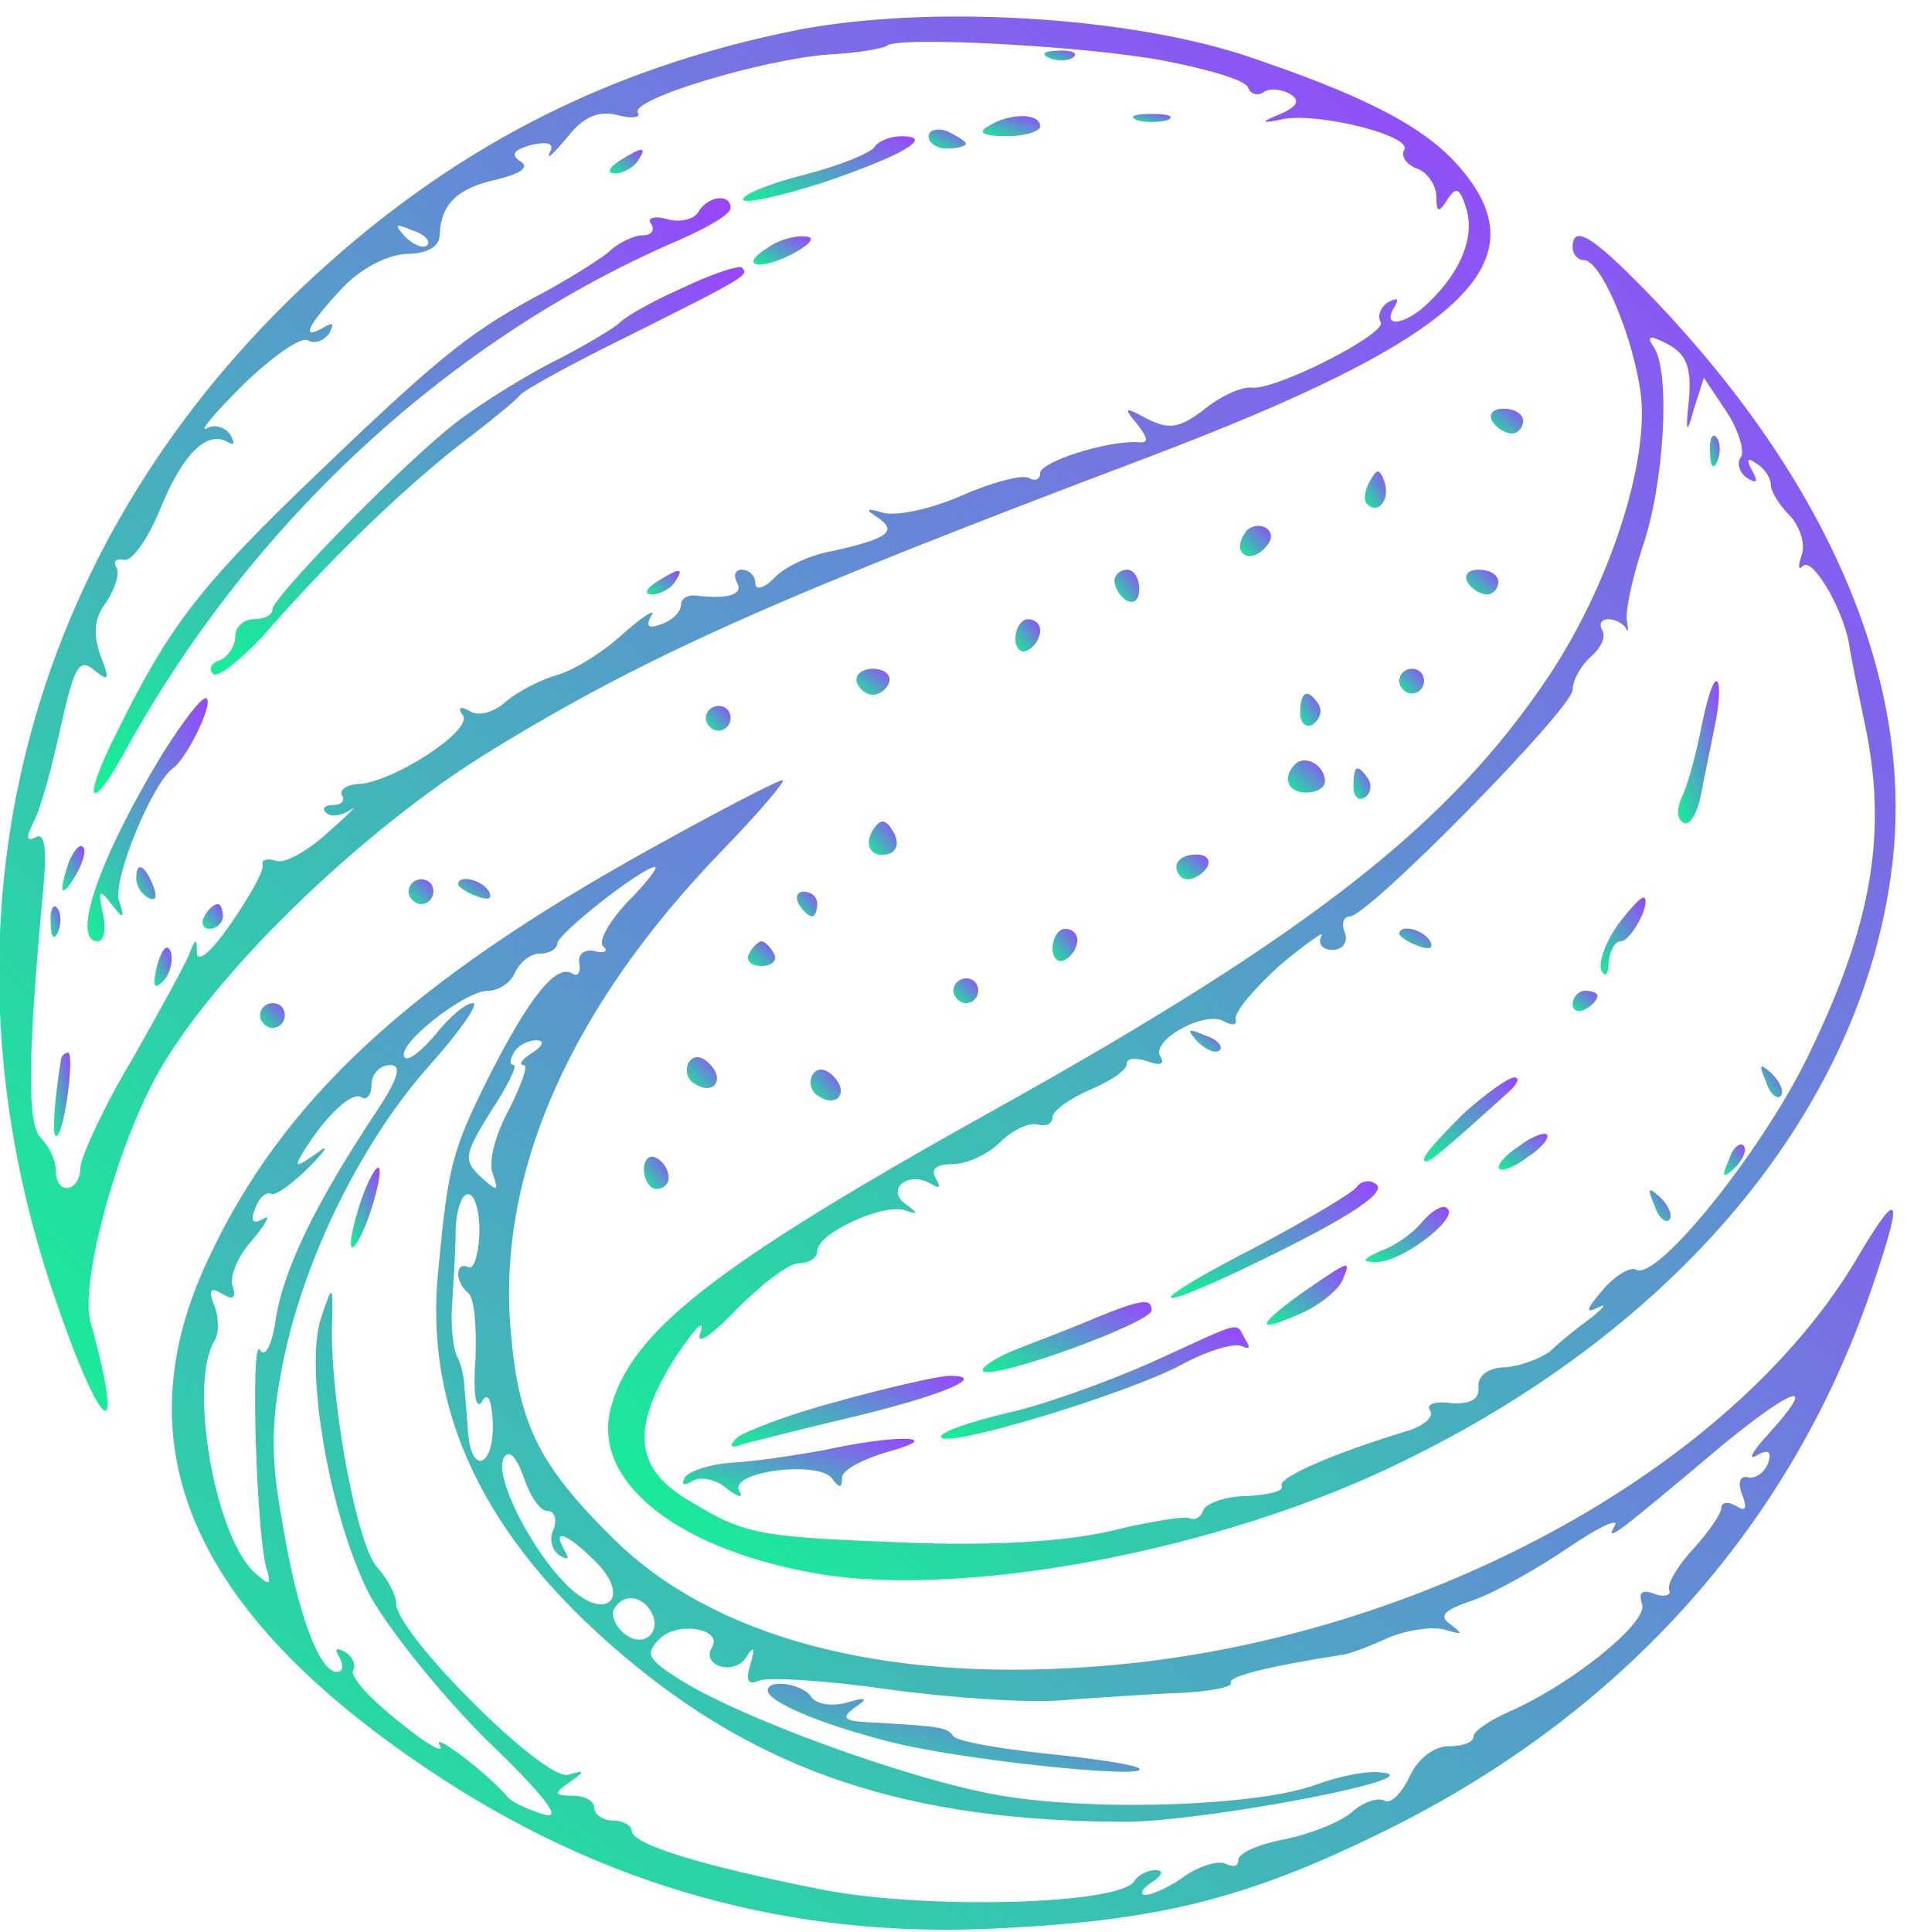
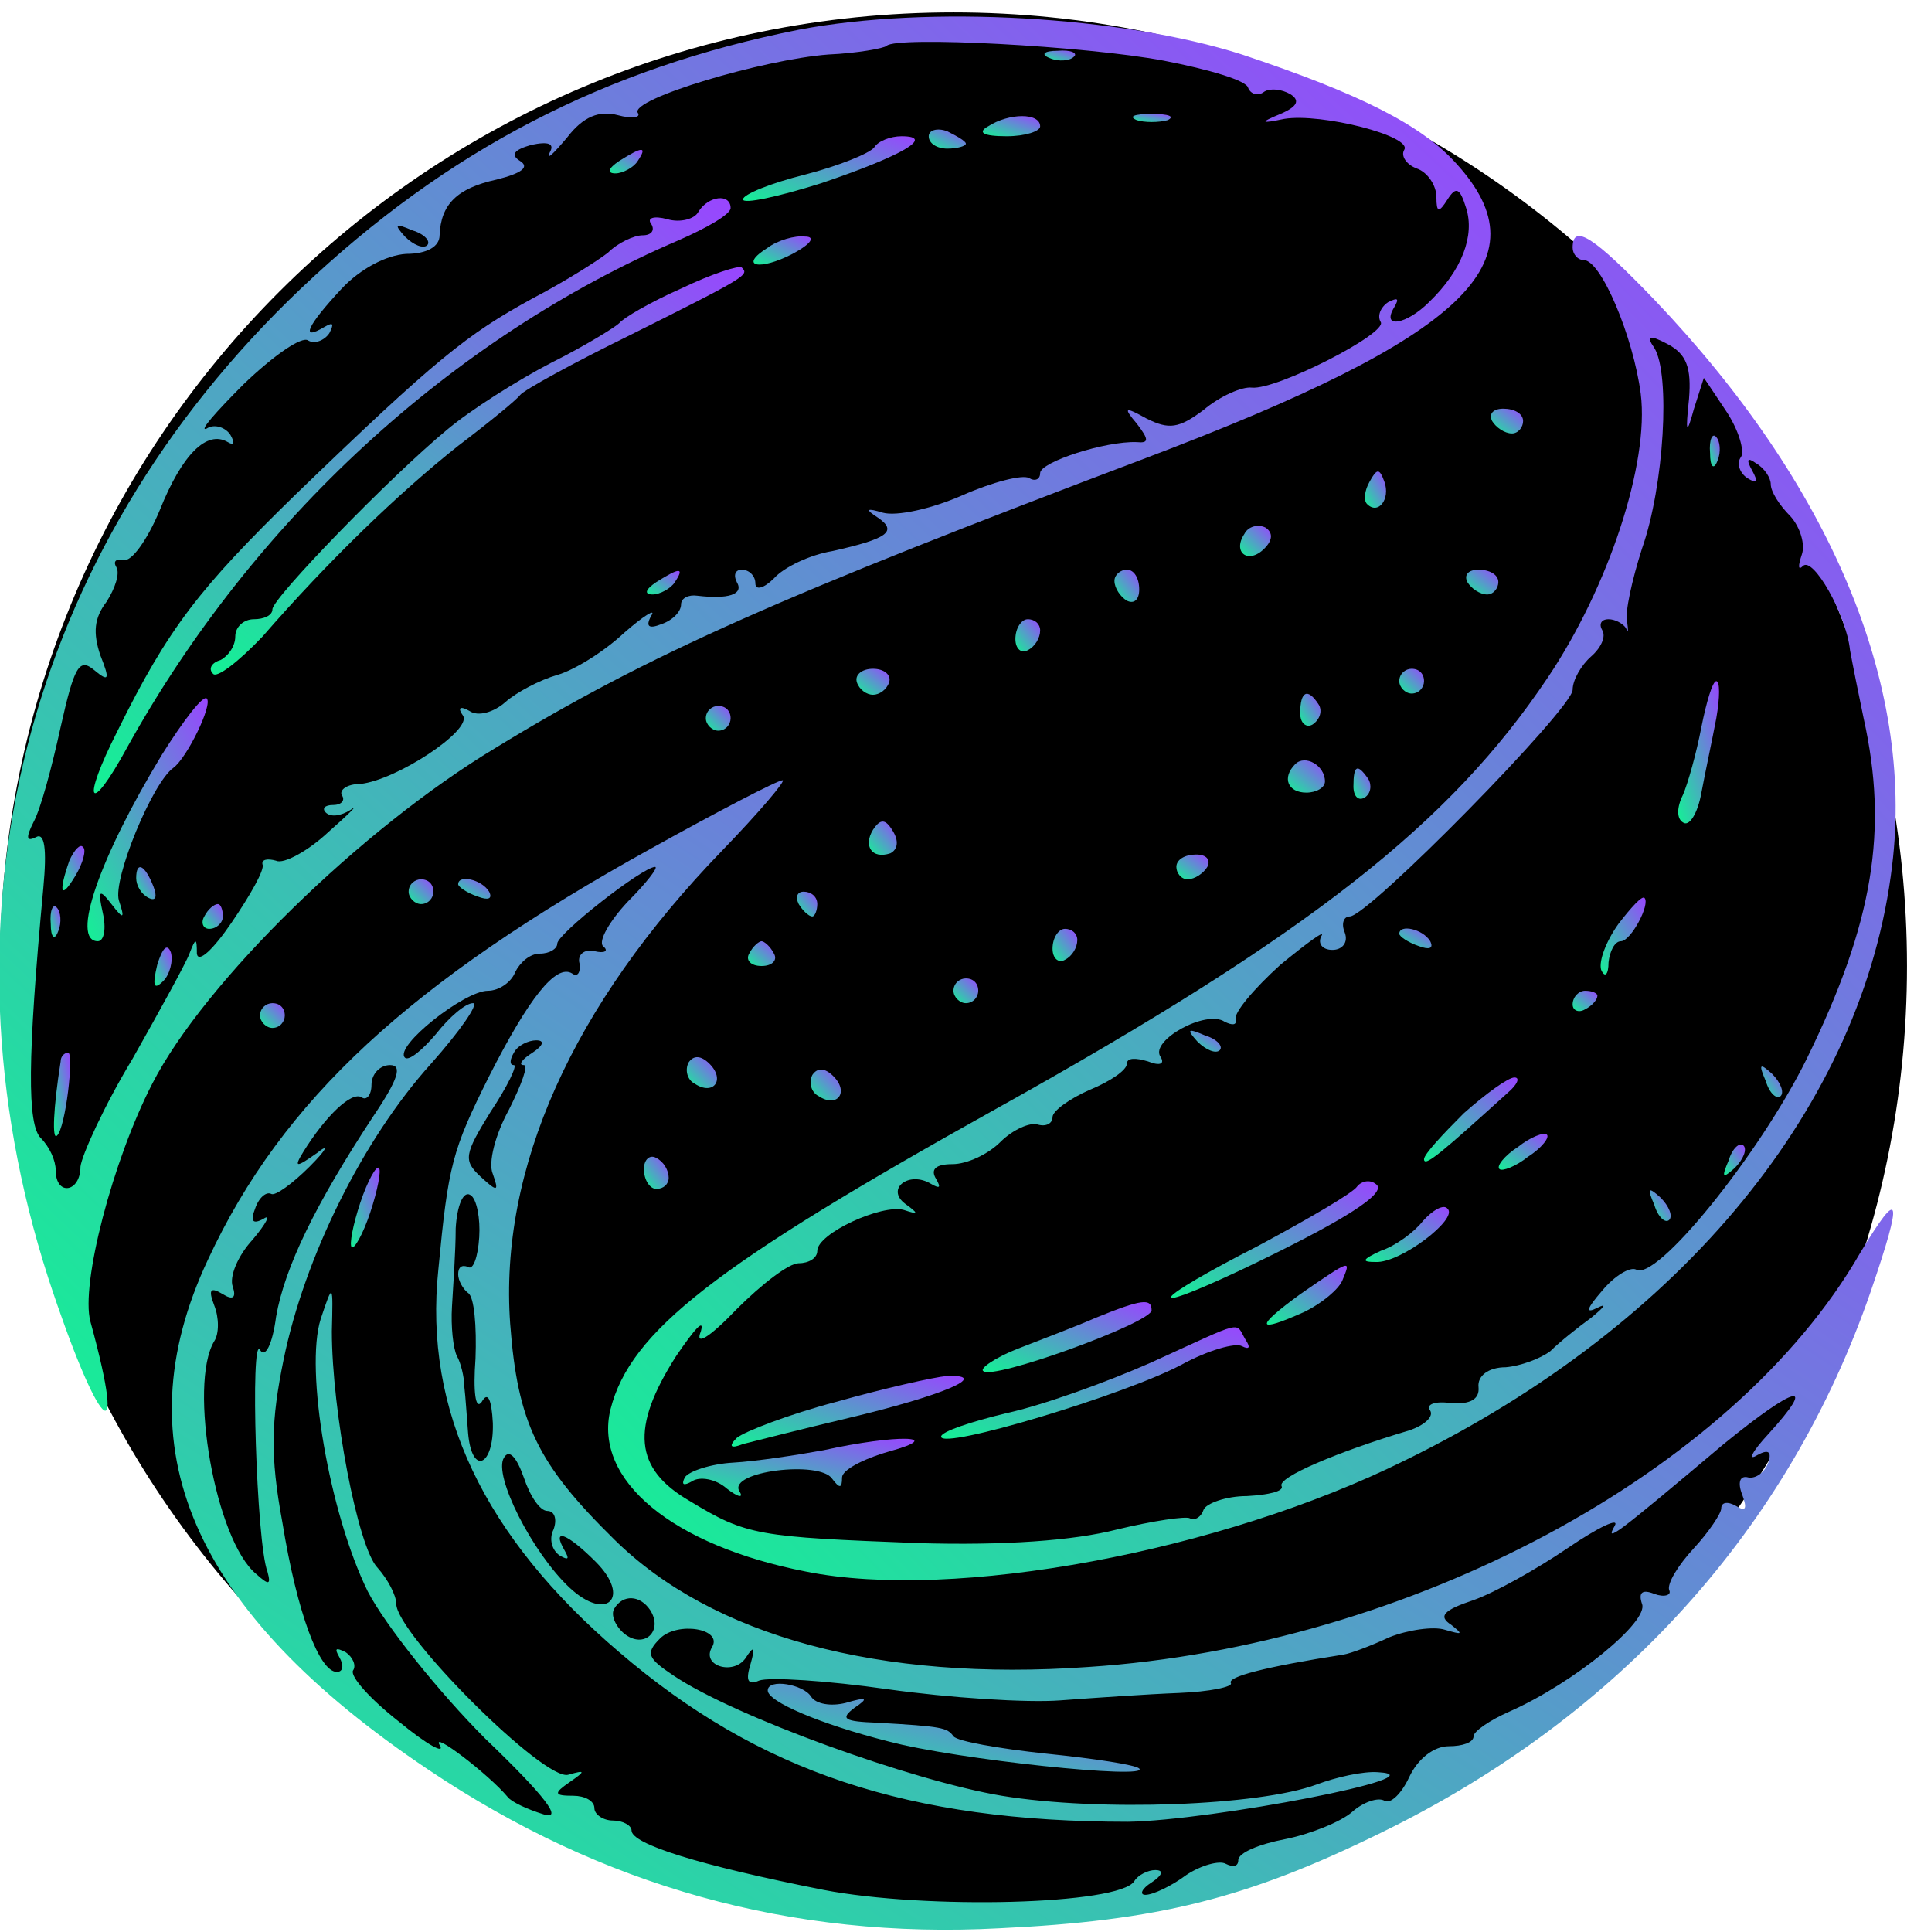
<svg xmlns="http://www.w3.org/2000/svg" viewBox="20 42 154 156">
  <defs>
    <linearGradient id="g" x1="0%" y1="0%" x2="100%" y2="100%">
      <stop offset="0%" style="stop-color:#14F195" />
      <stop offset="100%" style="stop-color:#9945FF" />
    </linearGradient>
  </defs>
+   <circle cx="97" cy="120" r="77" fill="black" />
  <g transform="translate(0,216) scale(0.1,-0.1)" fill="url(#g)">
    <path d="M845 1716 c-156 -31 -284 -97 -402 -209 -223 -212 -298 -507 -204 -799 40 -122 65 -148 34 -35 -8 30 18 130 50 192 42 82 169 206 277 271 124 76 234 124 525 234 259 98 323 159 251 238 -28 31 -77 56 -173 88 -97 31 -253 40 -358 20z m295 -25 c36 -7 67 -16 68 -22 2 -5 8 -7 13 -3 5 3 14 2 21 -2 8 -5 6 -10 -8 -16 -17 -7 -16 -8 3 -4 30 5 104 -14 97 -25 -3 -5 2 -12 10 -15 9 -3 16 -14 16 -23 0 -13 2 -13 9 -2 7 11 10 9 15 -7 7 -22 -3 -50 -30 -76 -18 -18 -39 -22 -28 -4 4 7 3 8 -5 4 -6 -4 -9 -11 -6 -16 6 -9 -84 -55 -104 -53 -8 1 -26 -7 -39 -18 -20 -15 -28 -16 -46 -7 -18 10 -19 9 -8 -4 10 -13 10 -16 0 -15 -25 1 -78 -16 -78 -25 0 -5 -4 -7 -9 -4 -5 3 -29 -3 -54 -14 -25 -11 -53 -17 -64 -14 -13 4 -15 3 -4 -4 16 -11 8 -17 -37 -27 -18 -3 -39 -13 -47 -22 -8 -8 -15 -10 -15 -4 0 6 -5 11 -11 11 -5 0 -7 -4 -4 -10 6 -10 -7 -14 -32 -11 -7 1 -13 -2 -13 -7 0 -6 -7 -13 -16 -16 -10 -4 -13 -2 -8 7 4 6 -6 0 -22 -14 -16 -15 -40 -30 -54 -34 -14 -4 -33 -14 -42 -22 -9 -8 -22 -12 -29 -7 -7 4 -10 3 -5 -4 7 -12 -54 -52 -83 -55 -11 0 -17 -5 -15 -9 3 -4 0 -8 -7 -8 -7 0 -9 -3 -6 -6 4 -4 12 -3 20 2 7 5 -1 -3 -18 -18 -16 -15 -36 -26 -42 -23 -7 2 -12 1 -11 -3 2 -4 -10 -25 -25 -47 -15 -22 -27 -33 -28 -25 0 13 -1 13 -6 0 -3 -8 -24 -46 -46 -85 -23 -38 -41 -78 -42 -87 0 -21 -20 -24 -20 -3 0 8 -5 19 -12 26 -11 11 -11 63 2 202 3 32 1 45 -6 41 -8 -4 -8 0 -2 12 6 11 15 45 22 77 11 49 15 56 27 46 12 -10 13 -8 5 12 -6 18 -5 30 5 43 7 11 11 23 8 28 -3 5 0 7 6 6 6 -2 19 16 29 40 18 45 38 65 55 55 5 -3 6 -1 2 6 -4 6 -13 9 -19 5 -7 -3 7 13 30 36 24 23 47 39 52 35 5 -3 13 0 17 6 4 8 3 9 -4 5 -20 -12 -14 1 14 31 15 16 36 27 52 28 17 0 27 6 27 15 1 25 14 38 46 45 20 5 27 10 19 15 -8 5 -5 9 9 13 14 3 19 1 15 -6 -3 -7 3 -1 14 12 13 17 26 22 41 18 11 -3 19 -2 16 2 -6 11 101 43 154 47 23 1 45 5 47 7 8 8 160 0 224 -12z m-595 -149 c-3 -3 -11 0 -18 7 -9 10 -8 11 6 5 10 -3 15 -9 12 -12z" />
    <path d="M1048 1693 c7 -3 16 -2 19 1 4 3 -2 6 -13 5 -11 0 -14 -3 -6 -6z" />
    <path d="M998 1638 c-9 -5 -4 -8 15 -8 15 0 27 4 27 8 0 11 -25 11 -42 0z" />
    <path d="M1118 1643 c6 -2 18 -2 25 0 6 3 1 5 -13 5 -14 0 -19 -2 -12 -5z" />
    <path d="M950 1630 c0 -6 7 -10 15 -10 8 0 15 2 15 4 0 2 -7 6 -15 10 -8 3 -15 1 -15 -4z" />
    <path d="M906 1621 c-4 -5 -29 -15 -56 -22 -28 -7 -50 -16 -50 -20 0 -4 28 2 63 13 65 22 93 38 65 38 -9 0 -19 -4 -22 -9z" />
    <path d="M700 1610 c-9 -6 -10 -10 -3 -10 6 0 15 5 18 10 8 12 4 12 -15 0z" />
    <path d="M764 1569 c-3 -6 -15 -9 -25 -6 -11 3 -17 1 -13 -4 3 -5 0 -9 -7 -9 -7 0 -20 -6 -28 -14 -9 -7 -36 -24 -61 -37 -53 -29 -78 -49 -191 -158 -78 -76 -103 -108 -144 -191 -30 -59 -23 -70 8 -13 101 182 261 330 445 409 23 10 42 21 42 26 0 12 -18 10 -26 -3z" />
    <path d="M820 1540 c-24 -15 -7 -19 20 -5 15 8 19 14 10 14 -8 1 -22 -3 -30 -9z" />
    <path d="M750 1507 c-25 -11 -47 -24 -50 -28 -3 -3 -27 -18 -55 -32 -27 -14 -65 -38 -84 -54 -46 -38 -141 -136 -141 -145 0 -5 -7 -8 -15 -8 -8 0 -15 -6 -15 -14 0 -8 -6 -16 -12 -19 -7 -2 -10 -7 -6 -11 3 -4 21 10 40 30 53 61 110 116 158 154 25 19 47 37 50 41 3 4 43 26 90 49 94 47 95 48 89 54 -2 2 -24 -5 -49 -17z" />
    <path d="M730 1270 c-9 -6 -10 -10 -3 -10 6 0 15 5 18 10 8 12 4 12 -15 0z" />
    <path d="M331 1131 c-51 -84 -74 -151 -52 -151 5 0 7 10 4 23 -4 18 -3 20 7 7 10 -13 11 -12 6 3 -5 17 27 95 44 107 11 8 32 51 27 56 -3 3 -19 -18 -36 -45z" />
    <path d="M256 1045 c-9 -26 -7 -32 5 -12 6 10 9 21 6 23 -2 3 -7 -2 -11 -11z" />
    <path d="M310 1031 c0 -6 4 -13 10 -16 6 -3 7 1 4 9 -7 18 -14 21 -14 7z" />
    <path d="M241 994 c0 -11 3 -14 6 -6 3 7 2 16 -1 19 -3 4 -6 -2 -5 -13z" />
    <path d="M365 1000 c-3 -5 -1 -10 4 -10 6 0 11 5 11 10 0 6 -2 10 -4 10 -3 0 -8 -4 -11 -10z" />
    <path d="M327 961 c-4 -17 -3 -21 5 -13 5 5 8 16 6 23 -3 8 -7 3 -11 -10z" />
    <path d="M249 883 c-6 -38 -7 -64 -3 -60 7 6 14 67 9 67 -3 0 -6 -3 -6 -7z" />
    <path d="M1470 1540 c0 -5 4 -10 9 -10 14 0 40 -62 46 -108 7 -56 -26 -156 -75 -229 -79 -118 -192 -207 -445 -348 -228 -127 -296 -180 -312 -243 -14 -57 50 -110 158 -131 119 -24 335 16 484 90 225 110 370 288 393 480 18 147 -50 308 -192 457 -49 51 -66 62 -66 42z m94 -122 c-3 -28 -2 -30 4 -8 l8 25 18 -27 c10 -15 15 -32 12 -37 -4 -5 -1 -13 5 -17 8 -5 9 -3 4 6 -5 9 -4 11 3 6 7 -4 12 -12 12 -17 0 -6 7 -17 16 -26 8 -9 12 -23 9 -31 -3 -9 -3 -13 1 -9 8 8 35 -39 38 -68 2 -11 7 -36 11 -55 20 -90 8 -165 -46 -275 -38 -77 -122 -181 -138 -170 -5 2 -17 -5 -27 -17 -13 -15 -14 -19 -4 -14 8 4 6 1 -5 -8 -11 -8 -26 -20 -33 -27 -8 -6 -24 -12 -36 -13 -14 0 -23 -7 -22 -16 1 -10 -7 -14 -22 -13 -13 2 -21 -1 -17 -6 3 -5 -5 -12 -17 -16 -57 -17 -107 -38 -103 -45 2 -4 -10 -7 -28 -8 -17 0 -33 -6 -35 -11 -2 -6 -7 -9 -11 -7 -3 2 -30 -2 -59 -9 -35 -9 -91 -13 -160 -11 -130 5 -139 6 -185 34 -45 26 -48 59 -11 117 15 22 23 31 20 20 -5 -12 6 -6 29 18 20 20 42 37 50 37 8 0 15 4 15 10 0 14 52 38 70 33 12 -4 12 -3 1 5 -16 12 3 27 21 16 7 -4 8 -3 4 4 -5 8 0 12 13 12 12 0 29 8 39 18 10 10 24 16 30 14 7 -2 12 1 12 6 0 5 14 15 30 22 17 7 30 16 30 21 0 5 7 5 17 2 10 -4 14 -2 10 4 -8 13 37 38 52 28 6 -3 10 -3 9 2 -2 5 15 25 36 44 22 18 37 29 33 23 -3 -6 1 -11 9 -11 8 0 13 6 10 14 -3 7 -1 13 4 13 15 0 180 168 180 183 0 8 7 20 15 27 8 7 12 16 9 21 -3 5 -1 9 5 9 5 0 11 -3 14 -7 2 -5 2 -2 1 5 -2 7 4 34 12 59 18 51 23 141 10 162 -7 10 -4 11 11 3 15 -8 19 -19 17 -44z" />
    <path d="M1581 1374 c0 -11 3 -14 6 -6 3 7 2 16 -1 19 -3 4 -6 -2 -5 -13z" />
    <path d="M1574 1153 c-4 -21 -11 -46 -15 -55 -5 -10 -5 -19 0 -22 5 -4 12 7 15 24 3 16 9 44 12 60 3 17 3 30 0 30 -3 0 -8 -17 -12 -37z" />
    <path d="M1507 994 c-10 -14 -16 -30 -14 -37 3 -7 6 -4 6 6 1 9 5 17 10 17 8 0 24 30 19 35 -2 2 -11 -8 -21 -21z" />
    <path d="M1330 986 c0 -2 7 -7 16 -10 8 -3 12 -2 9 4 -6 10 -25 14 -25 6z" />
    <path d="M1470 929 c0 -5 5 -7 10 -4 6 3 10 8 10 11 0 2 -4 4 -10 4 -5 0 -10 -5 -10 -11z" />
    <path d="M1167 899 c7 -7 15 -10 18 -7 3 3 -2 9 -12 12 -14 6 -15 5 -6 -5z" />
    <path d="M1626 867 c3 -10 9 -15 12 -12 3 3 0 11 -7 18 -10 9 -11 8 -5 -6z" />
    <path d="M1382 841 c-17 -17 -32 -33 -32 -37 0 -7 15 6 68 54 7 6 10 12 5 12 -5 0 -23 -13 -41 -29z" />
    <path d="M1426 814 c-11 -7 -18 -16 -15 -18 2 -2 13 2 23 10 11 7 18 16 15 18 -2 2 -13 -2 -23 -10z" />
    <path d="M1596 803 c-6 -14 -5 -15 5 -6 7 7 10 15 7 18 -3 3 -9 -2 -12 -12z" />
    <path d="M1296 782 c-3 -5 -39 -26 -80 -48 -86 -44 -96 -58 -15 -20 82 39 121 63 110 70 -5 4 -12 2 -15 -2z" />
    <path d="M1536 767 c3 -10 9 -15 12 -12 3 3 0 11 -7 18 -10 9 -11 8 -5 -6z" />
    <path d="M1349 754 c-7 -9 -22 -20 -34 -24 -15 -7 -16 -9 -4 -9 20 -1 67 35 58 43 -3 4 -12 -1 -20 -10z" />
    <path d="M1250 695 c-37 -27 -36 -32 4 -14 14 7 27 18 30 25 7 17 8 18 -34 -11z" />
    <path d="M1085 676 c-16 -7 -45 -18 -63 -25 -18 -7 -31 -16 -28 -18 7 -8 136 39 136 49 0 10 -8 9 -45 -6z" />
    <path d="M1130 640 c-36 -16 -89 -35 -117 -41 -29 -7 -53 -15 -53 -19 0 -11 149 34 194 58 22 12 44 18 49 15 6 -3 7 -1 3 5 -9 15 1 17 -76 -18z" />
    <path d="M875 608 c-38 -10 -74 -24 -80 -29 -7 -7 -5 -9 5 -5 8 2 47 12 85 21 76 18 116 35 80 34 -11 -1 -51 -10 -90 -21z" />
    <path d="M865 569 c-22 -4 -55 -9 -73 -10 -18 -1 -36 -7 -39 -12 -3 -6 -1 -7 6 -3 6 4 19 2 28 -6 9 -7 14 -8 10 -2 -9 16 65 25 75 10 6 -8 8 -8 8 1 0 6 17 15 38 21 47 13 6 14 -53 1z" />
    <path d="M1405 1400 c3 -5 10 -10 16 -10 5 0 9 5 9 10 0 6 -7 10 -16 10 -8 0 -12 -4 -9 -10z" />
    <path d="M1306 1351 c-4 -7 -5 -15 -2 -18 9 -9 19 4 14 18 -4 11 -6 11 -12 0z" />
    <path d="M1205 1309 c-10 -15 3 -25 16 -12 7 7 7 13 1 17 -6 3 -14 1 -17 -5z" />
    <path d="M1100 1271 c0 -6 5 -13 10 -16 6 -3 10 1 10 9 0 9 -4 16 -10 16 -5 0 -10 -4 -10 -9z" />
    <path d="M1385 1270 c3 -5 10 -10 16 -10 5 0 9 5 9 10 0 6 -7 10 -16 10 -8 0 -12 -4 -9 -10z" />
    <path d="M1020 1224 c0 -8 5 -12 10 -9 6 3 10 10 10 16 0 5 -4 9 -10 9 -5 0 -10 -7 -10 -16z" />
    <path d="M892 1189 c2 -6 8 -10 13 -10 5 0 11 4 13 10 2 6 -4 11 -13 11 -9 0 -15 -5 -13 -11z" />
    <path d="M1330 1190 c0 -5 5 -10 10 -10 6 0 10 5 10 10 0 6 -4 10 -10 10 -5 0 -10 -4 -10 -10z" />
    <path d="M1250 1164 c0 -8 5 -12 10 -9 6 4 8 11 5 16 -9 14 -15 11 -15 -7z" />
    <path d="M770 1160 c0 -5 5 -10 10 -10 6 0 10 5 10 10 0 6 -4 10 -10 10 -5 0 -10 -4 -10 -10z" />
    <path d="M1246 1123 c-11 -11 -6 -23 9 -23 8 0 15 4 15 9 0 13 -16 22 -24 14z" />
    <path d="M1293 1105 c0 -8 4 -12 9 -9 5 3 6 10 3 15 -9 13 -12 11 -12 -6z" />
    <path d="M726 1055 c-195 -108 -298 -203 -358 -332 -71 -151 -13 -284 178 -412 140 -94 293 -137 461 -128 128 6 200 24 308 77 193 94 330 246 396 438 26 76 24 85 -9 30 -102 -177 -364 -317 -623 -334 -169 -12 -304 25 -383 103 -62 61 -78 94 -84 174 -9 125 50 257 171 382 30 31 52 57 49 57 -4 0 -52 -25 -106 -55z m-19 -43 c-15 -16 -24 -32 -20 -36 5 -4 1 -6 -7 -4 -8 2 -14 -3 -12 -10 1 -8 -2 -11 -6 -8 -13 8 -35 -20 -67 -83 -30 -60 -33 -72 -41 -156 -12 -114 37 -216 146 -309 113 -97 234 -137 411 -137 67 1 255 37 202 40 -12 1 -34 -4 -50 -10 -46 -17 -175 -22 -254 -9 -72 12 -216 64 -265 97 -21 14 -23 18 -11 30 14 14 51 8 42 -7 -9 -15 17 -23 27 -9 7 11 8 9 4 -5 -4 -13 -2 -17 7 -13 8 3 55 0 104 -7 50 -7 112 -11 139 -9 27 2 70 5 96 6 25 1 44 5 42 8 -3 5 27 13 91 23 6 1 22 7 37 14 15 6 36 9 45 6 14 -4 15 -4 5 4 -11 7 -6 12 18 20 17 6 51 25 76 42 25 17 42 25 38 18 -8 -14 -1 -9 88 66 59 48 76 52 36 8 -13 -14 -17 -22 -9 -17 9 5 12 3 9 -6 -3 -8 -10 -13 -16 -12 -7 2 -9 -4 -5 -14 4 -11 3 -14 -5 -9 -7 4 -12 3 -12 -2 0 -4 -10 -19 -22 -32 -13 -14 -22 -29 -20 -34 2 -4 -4 -6 -12 -3 -10 4 -13 1 -10 -8 6 -14 -55 -64 -107 -87 -16 -7 -29 -16 -29 -20 0 -5 -9 -8 -20 -8 -12 0 -25 -10 -32 -25 -6 -13 -15 -22 -20 -19 -5 3 -17 -1 -26 -9 -9 -8 -34 -18 -54 -22 -21 -4 -38 -11 -38 -17 0 -5 -4 -6 -10 -3 -5 3 -20 -1 -32 -9 -12 -9 -27 -16 -33 -16 -5 0 -3 5 5 10 9 6 10 10 3 10 -6 0 -14 -4 -17 -9 -12 -19 -168 -23 -251 -7 -101 20 -155 37 -155 48 0 4 -7 8 -15 8 -8 0 -15 5 -15 10 0 6 -8 10 -17 10 -16 0 -16 2 -3 11 13 9 13 10 -1 6 -19 -6 -139 114 -139 138 0 7 -7 20 -15 29 -16 16 -37 127 -37 191 1 39 1 40 -9 10 -13 -41 7 -157 38 -220 14 -27 57 -81 95 -119 49 -47 63 -66 47 -61 -13 4 -26 10 -29 14 -15 18 -62 54 -55 42 5 -8 -10 0 -33 19 -23 18 -39 36 -37 41 3 4 0 11 -6 15 -8 4 -9 3 -5 -4 4 -7 3 -12 -2 -12 -14 0 -32 47 -44 121 -10 54 -9 82 1 131 17 83 64 178 119 239 24 27 39 49 34 49 -6 0 -19 -11 -30 -25 -11 -13 -22 -22 -25 -19 -9 9 48 54 67 54 9 0 19 7 22 15 4 8 12 15 20 15 8 0 14 4 14 8 0 8 69 62 79 62 3 0 -7 -13 -22 -28z m-77 -122 c-8 -5 -12 -10 -7 -10 4 0 -2 -16 -12 -36 -11 -20 -17 -43 -13 -52 5 -14 4 -15 -10 -2 -14 13 -13 18 8 52 14 21 22 38 19 38 -4 0 -3 5 0 10 3 6 12 10 18 10 7 0 6 -4 -3 -10z m-129 -52 c-46 -70 -71 -121 -78 -161 -3 -23 -9 -34 -13 -27 -8 13 -3 -156 6 -179 3 -11 1 -11 -9 -2 -33 27 -55 153 -34 188 4 6 4 19 0 29 -5 13 -3 15 7 9 8 -5 11 -3 8 6 -3 8 4 25 16 38 11 13 15 21 9 17 -9 -5 -11 -2 -7 8 3 9 9 14 13 12 3 -2 17 8 31 22 14 14 16 19 6 11 -17 -12 -19 -12 -11 1 18 29 39 49 47 44 4 -3 8 2 8 10 0 9 7 16 15 16 10 0 7 -11 -14 -42z m86 -97 c-1 -16 -5 -27 -9 -24 -5 2 -8 0 -8 -6 0 -5 4 -12 8 -15 5 -3 7 -27 6 -53 -2 -27 0 -42 5 -35 5 9 8 2 9 -17 1 -35 -17 -43 -20 -8 -1 12 -2 29 -3 37 0 8 -3 20 -6 25 -3 6 -5 24 -4 40 1 17 3 45 3 63 1 18 6 31 12 27 5 -3 8 -19 7 -34z m55 -221 c6 0 8 -7 5 -15 -4 -8 -1 -17 5 -21 7 -4 8 -3 4 4 -11 19 2 14 25 -9 29 -29 9 -49 -21 -21 -30 28 -62 91 -53 105 4 7 10 1 16 -16 5 -15 13 -27 19 -27z m83 -80 c11 -17 -5 -32 -21 -19 -7 6 -11 15 -8 20 7 12 21 11 29 -1z" />
    <path d="M491 769 c-6 -18 -9 -34 -7 -36 2 -2 9 10 15 28 6 18 9 34 7 36 -2 2 -9 -10 -15 -28z" />
    <path d="M820 375 c0 -9 42 -27 97 -41 56 -15 212 -31 203 -22 -3 3 -36 8 -75 12 -38 4 -72 10 -75 14 -5 7 -9 8 -62 11 -26 1 -30 3 -18 12 12 8 10 9 -7 4 -12 -3 -24 -1 -28 5 -6 10 -35 15 -35 5z" />
    <path d="M905 1070 c-8 -13 -1 -24 14 -19 6 3 7 10 2 18 -6 10 -10 10 -16 1z" />
    <path d="M1150 1040 c0 -5 4 -10 9 -10 6 0 13 5 16 10 3 6 -1 10 -9 10 -9 0 -16 -4 -16 -10z" />
    <path d="M530 1020 c0 -5 5 -10 10 -10 6 0 10 5 10 10 0 6 -4 10 -10 10 -5 0 -10 -4 -10 -10z" />
    <path d="M570 1026 c0 -2 7 -7 16 -10 8 -3 12 -2 9 4 -6 10 -25 14 -25 6z" />
    <path d="M845 1010 c3 -5 8 -10 11 -10 2 0 4 5 4 10 0 6 -5 10 -11 10 -5 0 -7 -4 -4 -10z" />
    <path d="M1050 974 c0 -8 5 -12 10 -9 6 3 10 10 10 16 0 5 -4 9 -10 9 -5 0 -10 -7 -10 -16z" />
    <path d="M805 970 c-3 -5 1 -10 10 -10 9 0 13 5 10 10 -3 6 -8 10 -10 10 -2 0 -7 -4 -10 -10z" />
    <path d="M970 940 c0 -5 5 -10 10 -10 6 0 10 5 10 10 0 6 -4 10 -10 10 -5 0 -10 -4 -10 -10z" />
    <path d="M410 920 c0 -5 5 -10 10 -10 6 0 10 5 10 10 0 6 -4 10 -10 10 -5 0 -10 -4 -10 -10z" />
    <path d="M756 882 c-3 -6 -1 -14 5 -17 15 -10 25 3 12 16 -7 7 -13 7 -17 1z" />
    <path d="M856 872 c-3 -6 -1 -14 5 -17 15 -10 25 3 12 16 -7 7 -13 7 -17 1z" />
    <path d="M720 796 c0 -9 5 -16 10 -16 6 0 10 4 10 9 0 6 -4 13 -10 16 -5 3 -10 -1 -10 -9z" />
  </g>
</svg>
